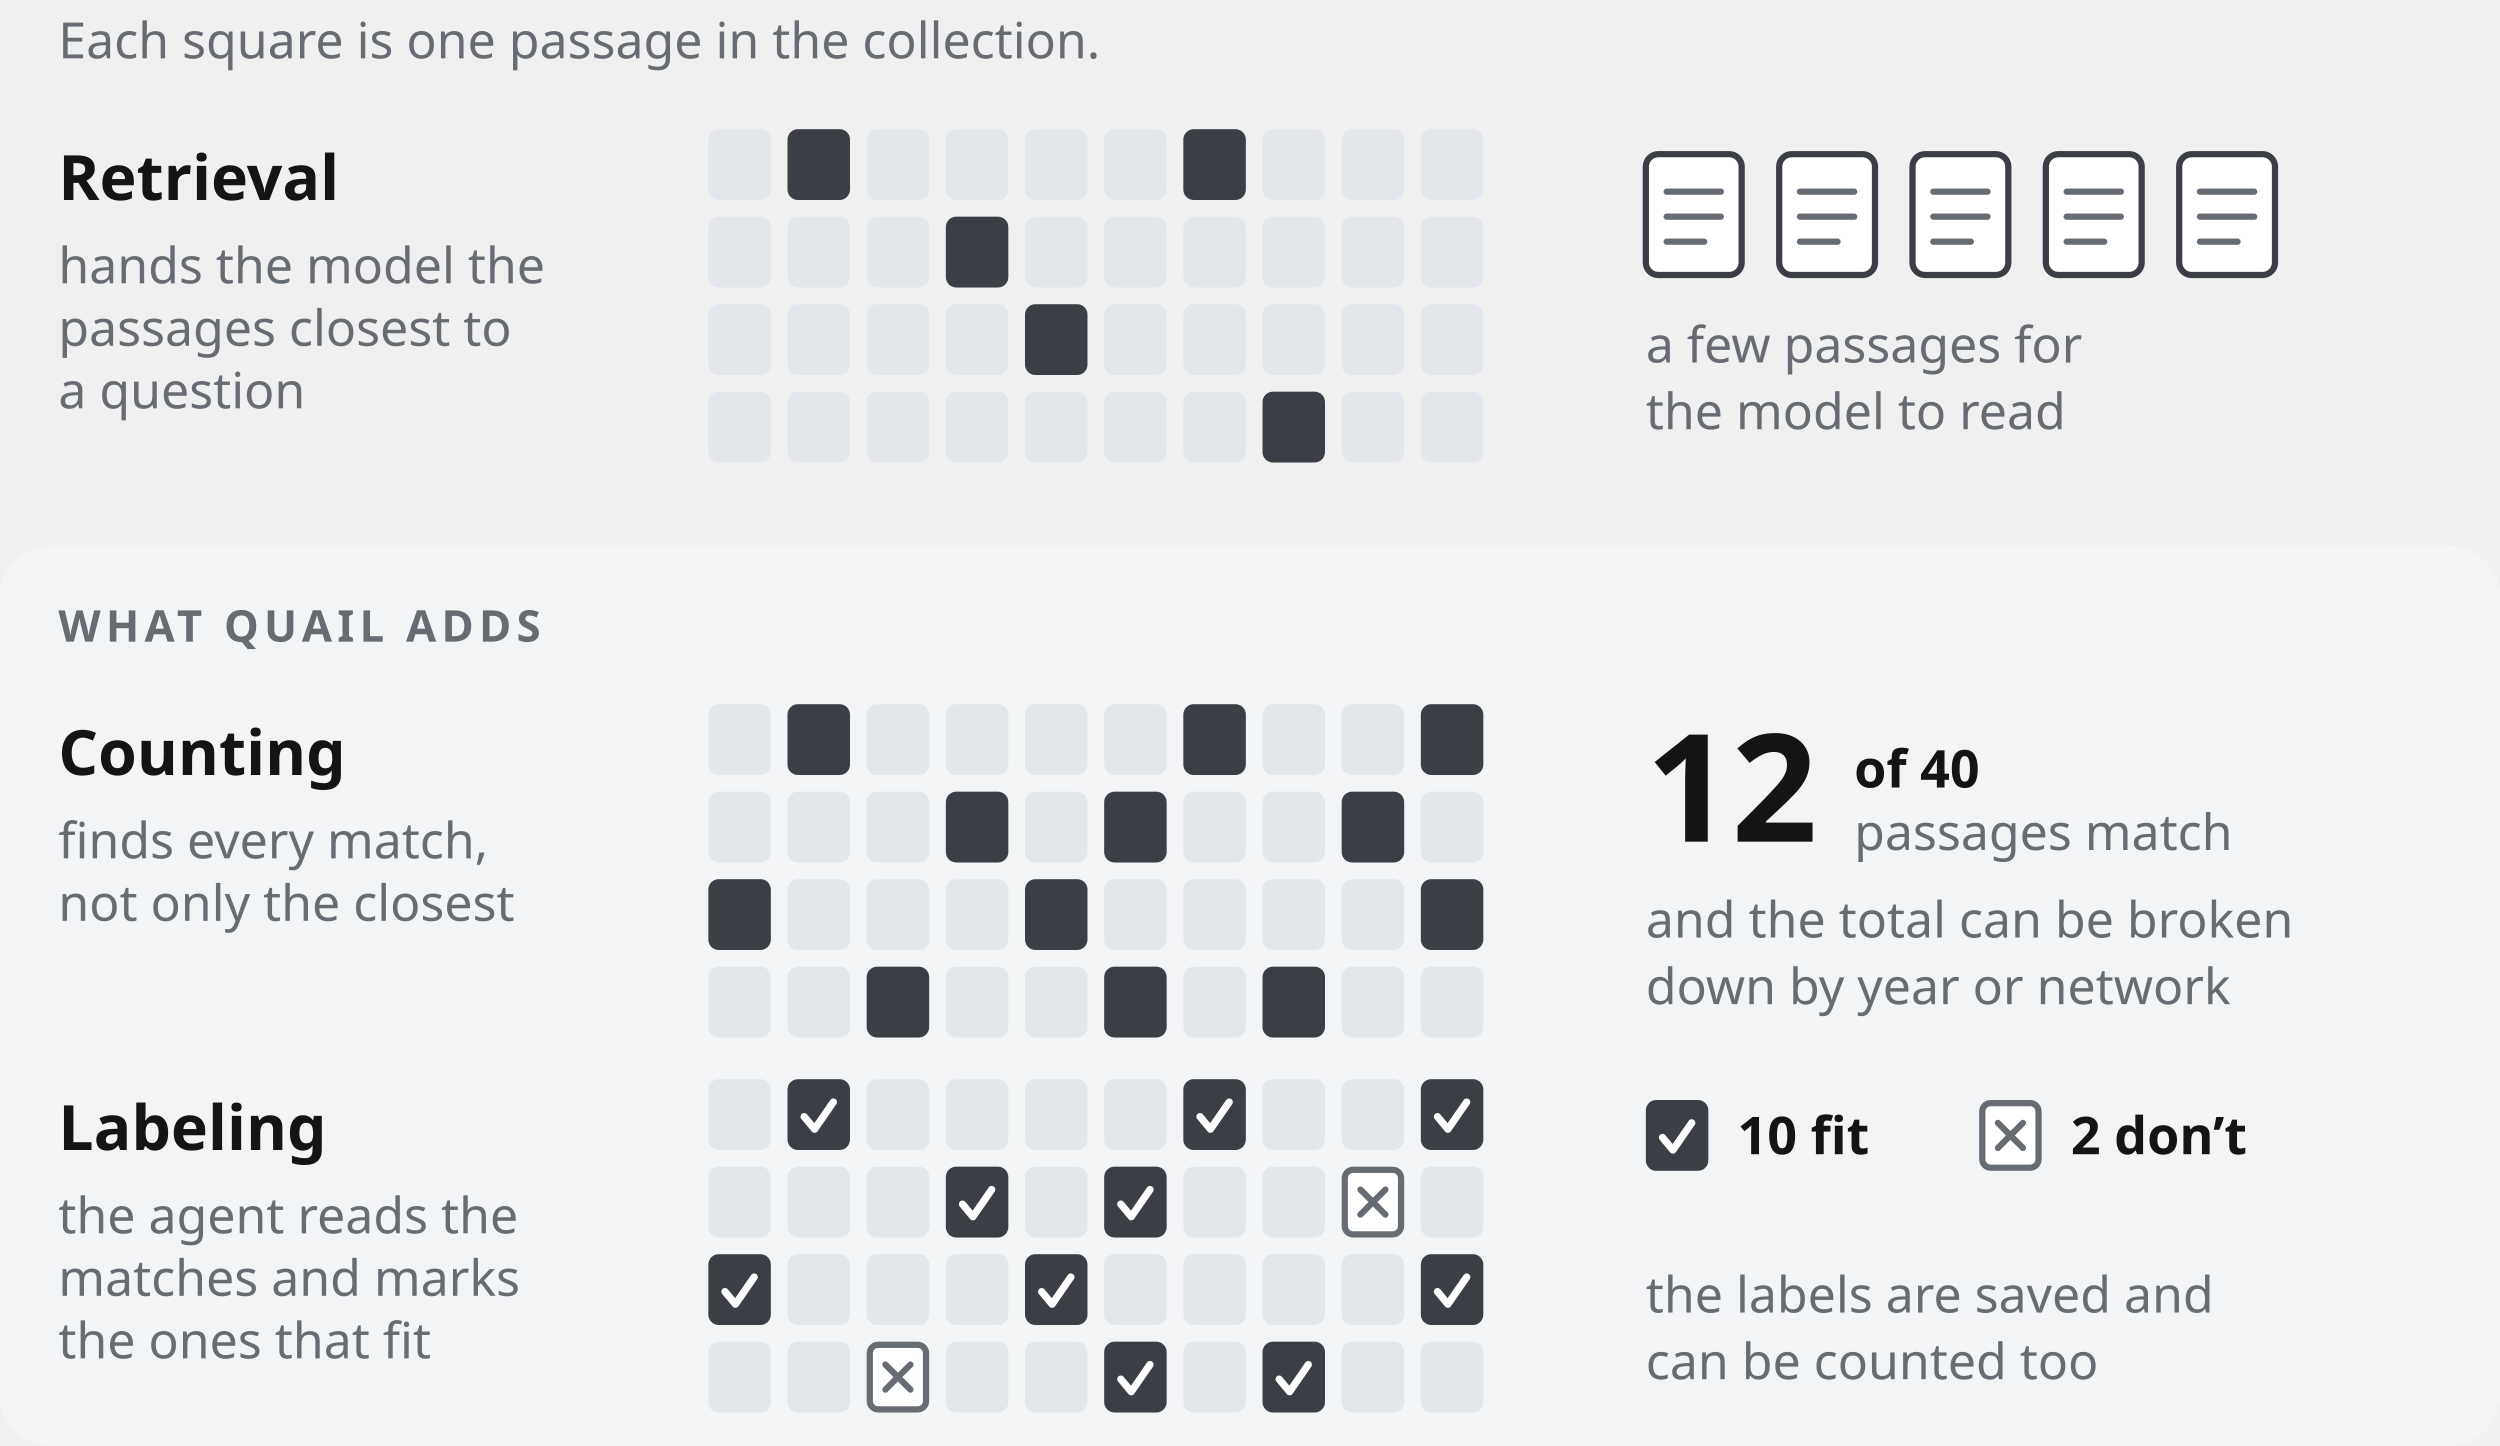
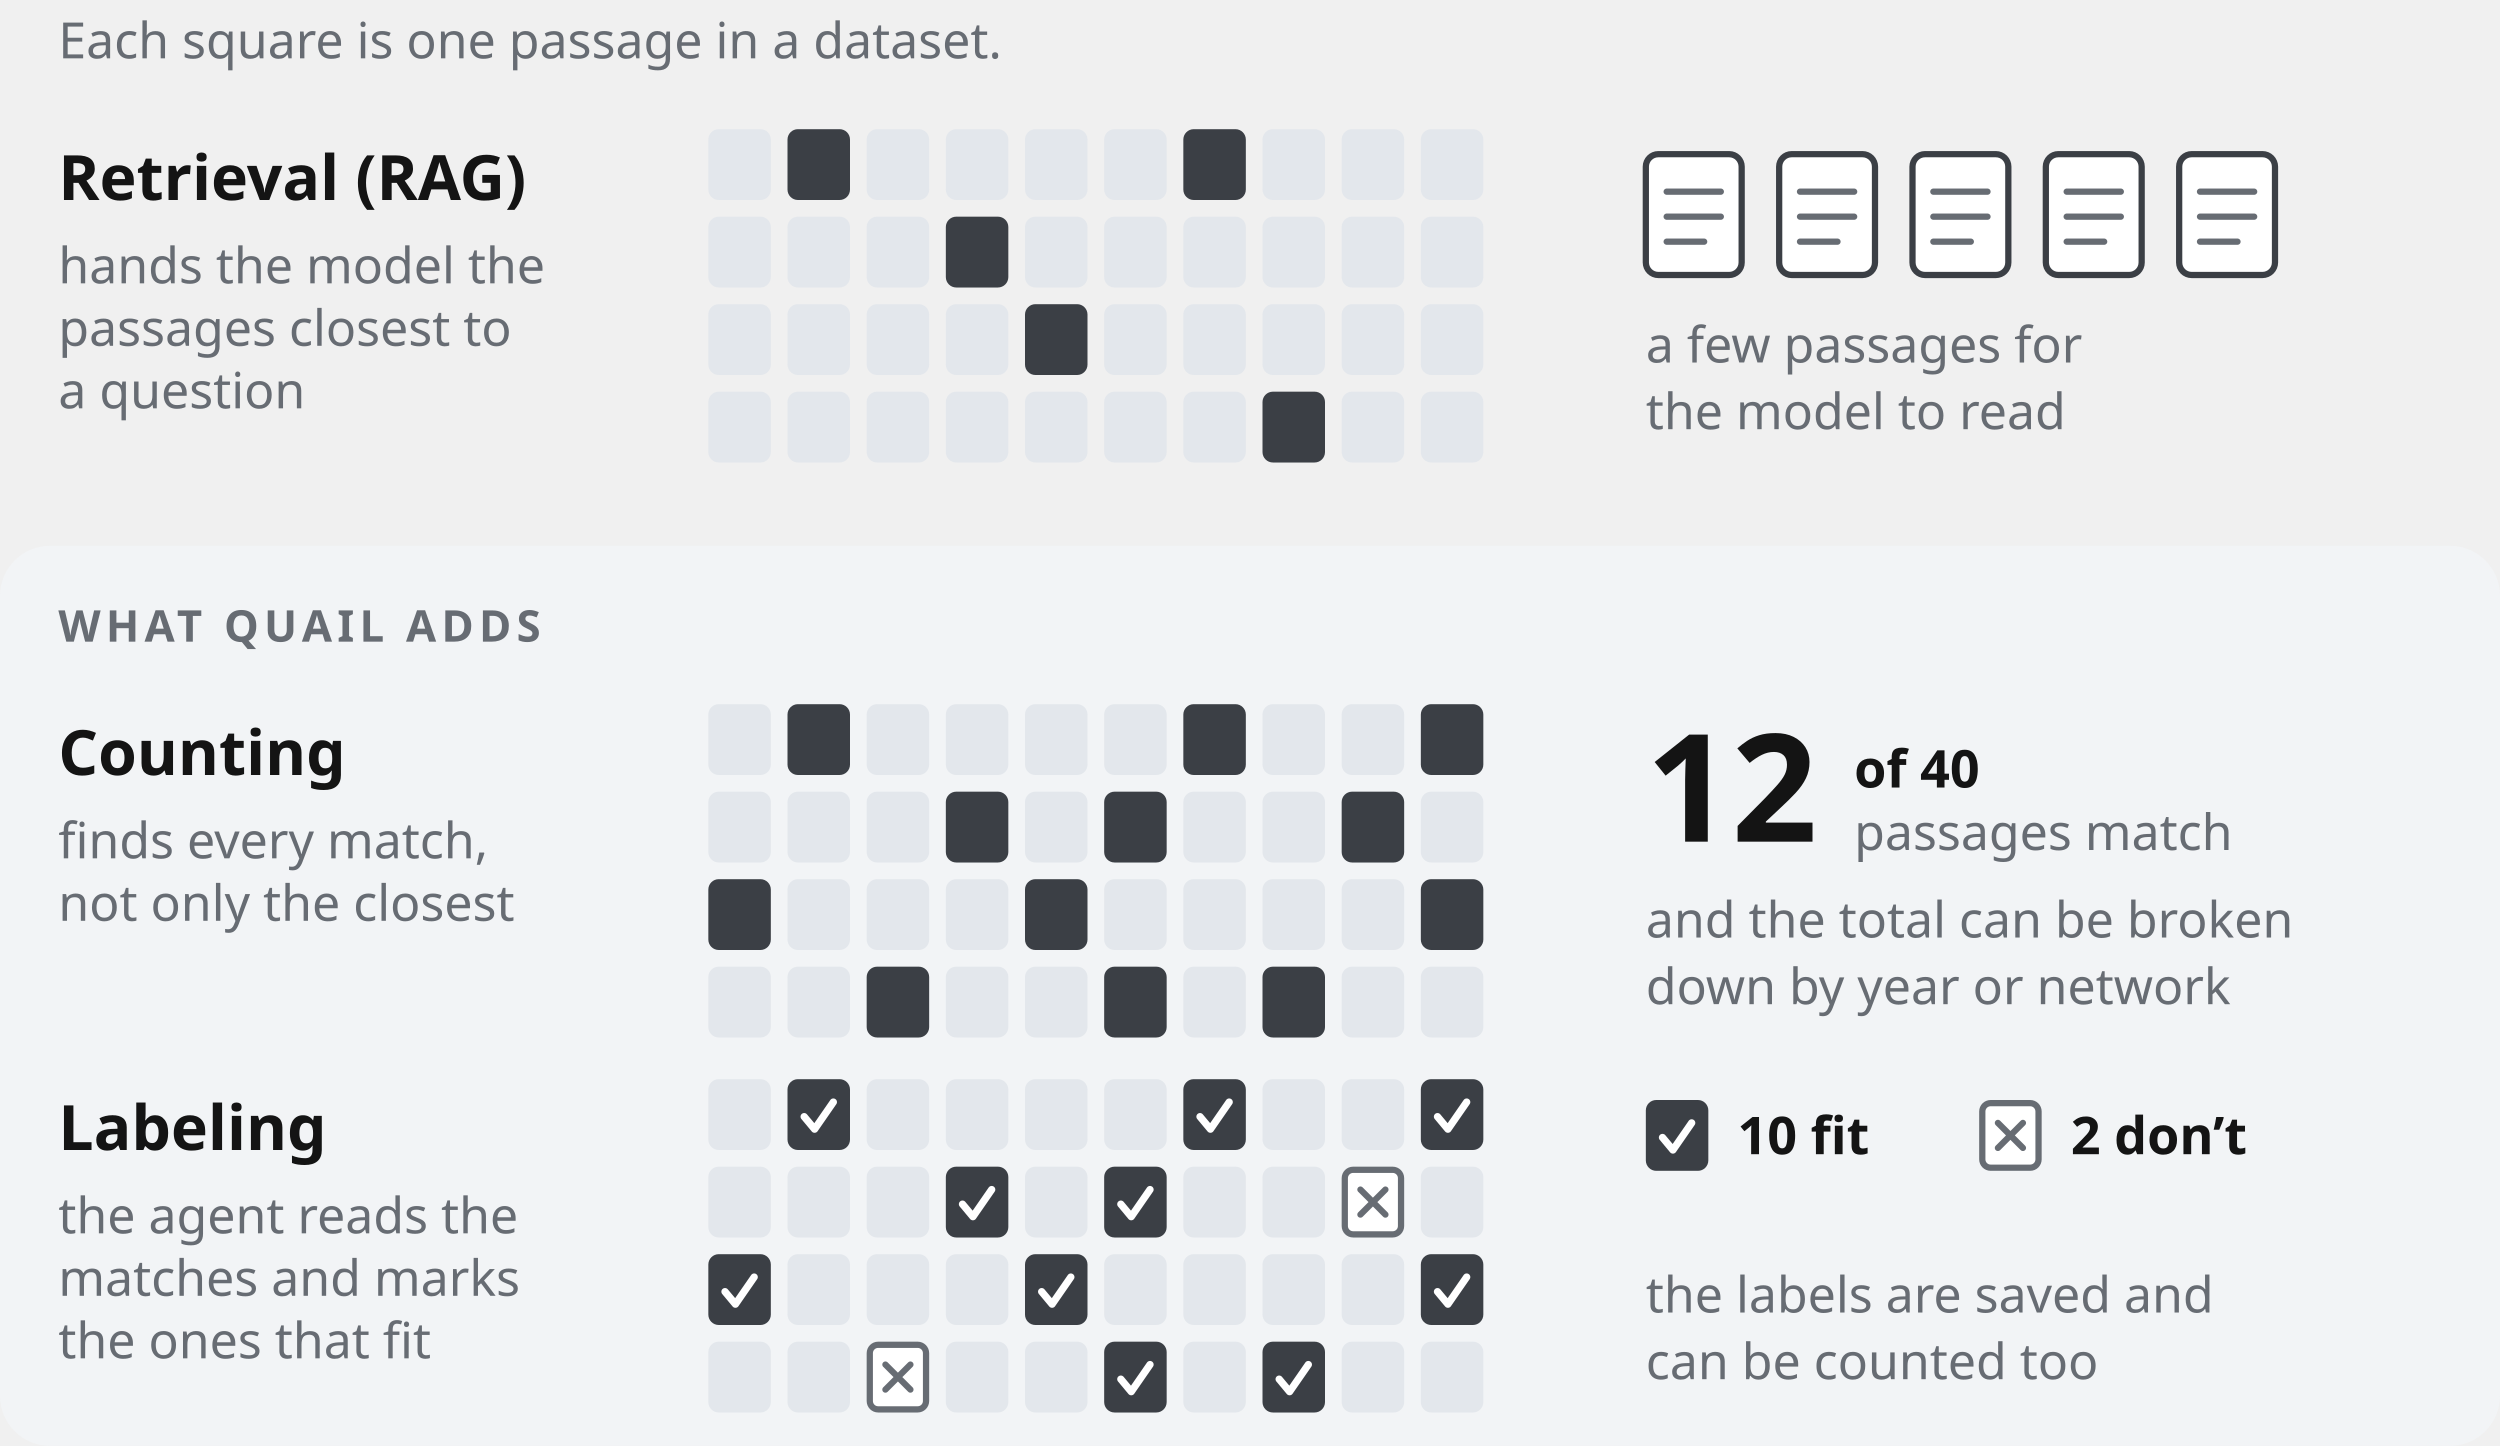
<svg xmlns="http://www.w3.org/2000/svg" viewBox="0 0 1200 694" width="1200" height="694">
  <style>
    text { font-family: 'Source Sans 3', sans-serif; fill: #141414; }
    .h { font-size: 30px; font-weight: 700; }
    .b { font-size: 25px; }
    .s { font-size: 24px; fill: #676C73; }
    .cap { font-size: 21px; font-weight: 700; letter-spacing: 2.5px; fill: #676C73; }
    .m { font-family: 'Source Code Pro', monospace; font-size: 24px; font-weight: 500; font-variant-ligatures: none; }
    .ln { fill: none; stroke: #141414; stroke-width: 4; stroke-linecap: round; stroke-linejoin: round; }
  </style>
  <defs>
    <marker id="a" viewBox="0 0 10 10" refX="8" refY="5" markerWidth="4.5" markerHeight="4.5" orient="auto-start-reverse">
      <path d="M0,0 L10,5 L0,10 z" fill="#141414" />
    </marker>
  </defs>
-   <text class="s" x="28" y="28">Each square is one passage in the collection.</text>
-   <text class="h" x="28" y="96" style="font-size:30px">Retrieval</text>
+   <text class="s" x="28" y="28">Each square is one passage in a dataset.</text>
+   <text class="h" x="28" y="96" style="font-size:30px">Retrieval (RAG)</text>
  <text class="s" x="28" y="136">hands the model the</text>
  <text class="s" x="28" y="166">passages closest to</text>
  <text class="s" x="28" y="196">a question</text>
  <rect x="340" y="62" width="30" height="34" rx="5" fill="#E3E7EC" />
  <rect x="378" y="62" width="30" height="34" rx="5" fill="#3B3F45" />
  <rect x="416" y="62" width="30" height="34" rx="5" fill="#E3E7EC" />
  <rect x="454" y="62" width="30" height="34" rx="5" fill="#E3E7EC" />
  <rect x="492" y="62" width="30" height="34" rx="5" fill="#E3E7EC" />
  <rect x="530" y="62" width="30" height="34" rx="5" fill="#E3E7EC" />
  <rect x="568" y="62" width="30" height="34" rx="5" fill="#3B3F45" />
  <rect x="606" y="62" width="30" height="34" rx="5" fill="#E3E7EC" />
  <rect x="644" y="62" width="30" height="34" rx="5" fill="#E3E7EC" />
  <rect x="682" y="62" width="30" height="34" rx="5" fill="#E3E7EC" />
  <rect x="340" y="104" width="30" height="34" rx="5" fill="#E3E7EC" />
  <rect x="378" y="104" width="30" height="34" rx="5" fill="#E3E7EC" />
  <rect x="416" y="104" width="30" height="34" rx="5" fill="#E3E7EC" />
  <rect x="454" y="104" width="30" height="34" rx="5" fill="#3B3F45" />
  <rect x="492" y="104" width="30" height="34" rx="5" fill="#E3E7EC" />
  <rect x="530" y="104" width="30" height="34" rx="5" fill="#E3E7EC" />
  <rect x="568" y="104" width="30" height="34" rx="5" fill="#E3E7EC" />
  <rect x="606" y="104" width="30" height="34" rx="5" fill="#E3E7EC" />
  <rect x="644" y="104" width="30" height="34" rx="5" fill="#E3E7EC" />
  <rect x="682" y="104" width="30" height="34" rx="5" fill="#E3E7EC" />
  <rect x="340" y="146" width="30" height="34" rx="5" fill="#E3E7EC" />
  <rect x="378" y="146" width="30" height="34" rx="5" fill="#E3E7EC" />
  <rect x="416" y="146" width="30" height="34" rx="5" fill="#E3E7EC" />
  <rect x="454" y="146" width="30" height="34" rx="5" fill="#E3E7EC" />
  <rect x="492" y="146" width="30" height="34" rx="5" fill="#3B3F45" />
  <rect x="530" y="146" width="30" height="34" rx="5" fill="#E3E7EC" />
  <rect x="568" y="146" width="30" height="34" rx="5" fill="#E3E7EC" />
  <rect x="606" y="146" width="30" height="34" rx="5" fill="#E3E7EC" />
  <rect x="644" y="146" width="30" height="34" rx="5" fill="#E3E7EC" />
  <rect x="682" y="146" width="30" height="34" rx="5" fill="#E3E7EC" />
  <rect x="340" y="188" width="30" height="34" rx="5" fill="#E3E7EC" />
  <rect x="378" y="188" width="30" height="34" rx="5" fill="#E3E7EC" />
  <rect x="416" y="188" width="30" height="34" rx="5" fill="#E3E7EC" />
  <rect x="454" y="188" width="30" height="34" rx="5" fill="#E3E7EC" />
  <rect x="492" y="188" width="30" height="34" rx="5" fill="#E3E7EC" />
  <rect x="530" y="188" width="30" height="34" rx="5" fill="#E3E7EC" />
  <rect x="568" y="188" width="30" height="34" rx="5" fill="#E3E7EC" />
  <rect x="606" y="188" width="30" height="34" rx="5" fill="#3B3F45" />
  <rect x="644" y="188" width="30" height="34" rx="5" fill="#E3E7EC" />
  <rect x="682" y="188" width="30" height="34" rx="5" fill="#E3E7EC" />
  <rect x="790" y="74" width="46" height="58" rx="6" fill="#fff" stroke="#3B3F45" stroke-width="3" />
  <path d="M800,92 H826" fill="none" stroke="#676C73" stroke-width="3" stroke-linecap="round" />
  <path d="M800,104 H826" fill="none" stroke="#676C73" stroke-width="3" stroke-linecap="round" />
  <path d="M800,116 H818" fill="none" stroke="#676C73" stroke-width="3" stroke-linecap="round" />
  <rect x="854" y="74" width="46" height="58" rx="6" fill="#fff" stroke="#3B3F45" stroke-width="3" />
  <path d="M864,92 H890" fill="none" stroke="#676C73" stroke-width="3" stroke-linecap="round" />
  <path d="M864,104 H890" fill="none" stroke="#676C73" stroke-width="3" stroke-linecap="round" />
  <path d="M864,116 H882" fill="none" stroke="#676C73" stroke-width="3" stroke-linecap="round" />
  <rect x="918" y="74" width="46" height="58" rx="6" fill="#fff" stroke="#3B3F45" stroke-width="3" />
  <path d="M928,92 H954" fill="none" stroke="#676C73" stroke-width="3" stroke-linecap="round" />
  <path d="M928,104 H954" fill="none" stroke="#676C73" stroke-width="3" stroke-linecap="round" />
  <path d="M928,116 H946" fill="none" stroke="#676C73" stroke-width="3" stroke-linecap="round" />
  <rect x="982" y="74" width="46" height="58" rx="6" fill="#fff" stroke="#3B3F45" stroke-width="3" />
  <path d="M992,92 H1018" fill="none" stroke="#676C73" stroke-width="3" stroke-linecap="round" />
  <path d="M992,104 H1018" fill="none" stroke="#676C73" stroke-width="3" stroke-linecap="round" />
  <path d="M992,116 H1010" fill="none" stroke="#676C73" stroke-width="3" stroke-linecap="round" />
  <rect x="1046" y="74" width="46" height="58" rx="6" fill="#fff" stroke="#3B3F45" stroke-width="3" />
  <path d="M1056,92 H1082" fill="none" stroke="#676C73" stroke-width="3" stroke-linecap="round" />
  <path d="M1056,104 H1082" fill="none" stroke="#676C73" stroke-width="3" stroke-linecap="round" />
  <path d="M1056,116 H1074" fill="none" stroke="#676C73" stroke-width="3" stroke-linecap="round" />
  <text class="s" x="790" y="174">a few passages for</text>
  <text class="s" x="790" y="206">the model to read</text>
  <rect x="0" y="262" width="1200" height="432" rx="24" fill="#F2F4F6" />
  <text class="cap" x="28" y="308">WHAT QUAIL ADDS</text>
  <text class="h" x="28" y="372" style="font-size:30px">Counting</text>
  <text class="s" x="28" y="412">finds every match,</text>
  <text class="s" x="28" y="442">not only the closest</text>
  <rect x="340" y="338" width="30" height="34" rx="5" fill="#E3E7EC" />
  <rect x="378" y="338" width="30" height="34" rx="5" fill="#3B3F45" />
  <rect x="416" y="338" width="30" height="34" rx="5" fill="#E3E7EC" />
  <rect x="454" y="338" width="30" height="34" rx="5" fill="#E3E7EC" />
  <rect x="492" y="338" width="30" height="34" rx="5" fill="#E3E7EC" />
  <rect x="530" y="338" width="30" height="34" rx="5" fill="#E3E7EC" />
  <rect x="568" y="338" width="30" height="34" rx="5" fill="#3B3F45" />
  <rect x="606" y="338" width="30" height="34" rx="5" fill="#E3E7EC" />
  <rect x="644" y="338" width="30" height="34" rx="5" fill="#E3E7EC" />
  <rect x="682" y="338" width="30" height="34" rx="5" fill="#3B3F45" />
  <rect x="340" y="380" width="30" height="34" rx="5" fill="#E3E7EC" />
  <rect x="378" y="380" width="30" height="34" rx="5" fill="#E3E7EC" />
  <rect x="416" y="380" width="30" height="34" rx="5" fill="#E3E7EC" />
  <rect x="454" y="380" width="30" height="34" rx="5" fill="#3B3F45" />
  <rect x="492" y="380" width="30" height="34" rx="5" fill="#E3E7EC" />
  <rect x="530" y="380" width="30" height="34" rx="5" fill="#3B3F45" />
  <rect x="568" y="380" width="30" height="34" rx="5" fill="#E3E7EC" />
  <rect x="606" y="380" width="30" height="34" rx="5" fill="#E3E7EC" />
  <rect x="644" y="380" width="30" height="34" rx="5" fill="#3B3F45" />
  <rect x="682" y="380" width="30" height="34" rx="5" fill="#E3E7EC" />
  <rect x="340" y="422" width="30" height="34" rx="5" fill="#3B3F45" />
  <rect x="378" y="422" width="30" height="34" rx="5" fill="#E3E7EC" />
  <rect x="416" y="422" width="30" height="34" rx="5" fill="#E3E7EC" />
  <rect x="454" y="422" width="30" height="34" rx="5" fill="#E3E7EC" />
  <rect x="492" y="422" width="30" height="34" rx="5" fill="#3B3F45" />
  <rect x="530" y="422" width="30" height="34" rx="5" fill="#E3E7EC" />
  <rect x="568" y="422" width="30" height="34" rx="5" fill="#E3E7EC" />
  <rect x="606" y="422" width="30" height="34" rx="5" fill="#E3E7EC" />
  <rect x="644" y="422" width="30" height="34" rx="5" fill="#E3E7EC" />
  <rect x="682" y="422" width="30" height="34" rx="5" fill="#3B3F45" />
  <rect x="340" y="464" width="30" height="34" rx="5" fill="#E3E7EC" />
  <rect x="378" y="464" width="30" height="34" rx="5" fill="#E3E7EC" />
  <rect x="416" y="464" width="30" height="34" rx="5" fill="#3B3F45" />
  <rect x="454" y="464" width="30" height="34" rx="5" fill="#E3E7EC" />
  <rect x="492" y="464" width="30" height="34" rx="5" fill="#E3E7EC" />
  <rect x="530" y="464" width="30" height="34" rx="5" fill="#3B3F45" />
  <rect x="568" y="464" width="30" height="34" rx="5" fill="#E3E7EC" />
  <rect x="606" y="464" width="30" height="34" rx="5" fill="#3B3F45" />
  <rect x="644" y="464" width="30" height="34" rx="5" fill="#E3E7EC" />
  <rect x="682" y="464" width="30" height="34" rx="5" fill="#E3E7EC" />
  <text class="h" x="790" y="404" style="font-size:72px">12</text>
  <text class="b" x="890" y="378" style="font-weight:700">of 40</text>
  <text class="s" x="890" y="408">passages match</text>
  <text class="s" x="790" y="450">and the total can be broken</text>
  <text class="s" x="790" y="482">down by year or network</text>
  <text class="h" x="28" y="552" style="font-size:30px">Labeling</text>
  <text class="s" x="28" y="592">the agent reads the</text>
  <text class="s" x="28" y="622">matches and marks</text>
  <text class="s" x="28" y="652">the ones that fit</text>
  <rect x="340" y="518" width="30" height="34" rx="5" fill="#E3E7EC" />
  <rect x="378" y="518" width="30" height="34" rx="5" fill="#3B3F45" />
  <path d="M386,536 L391,542 L400,529" fill="none" stroke="#fff" stroke-width="3.5" stroke-linecap="round" stroke-linejoin="round" />
  <rect x="416" y="518" width="30" height="34" rx="5" fill="#E3E7EC" />
  <rect x="454" y="518" width="30" height="34" rx="5" fill="#E3E7EC" />
  <rect x="492" y="518" width="30" height="34" rx="5" fill="#E3E7EC" />
  <rect x="530" y="518" width="30" height="34" rx="5" fill="#E3E7EC" />
  <rect x="568" y="518" width="30" height="34" rx="5" fill="#3B3F45" />
  <path d="M576,536 L581,542 L590,529" fill="none" stroke="#fff" stroke-width="3.5" stroke-linecap="round" stroke-linejoin="round" />
  <rect x="606" y="518" width="30" height="34" rx="5" fill="#E3E7EC" />
  <rect x="644" y="518" width="30" height="34" rx="5" fill="#E3E7EC" />
  <rect x="682" y="518" width="30" height="34" rx="5" fill="#3B3F45" />
  <path d="M690,536 L695,542 L704,529" fill="none" stroke="#fff" stroke-width="3.5" stroke-linecap="round" stroke-linejoin="round" />
  <rect x="340" y="560" width="30" height="34" rx="5" fill="#E3E7EC" />
  <rect x="378" y="560" width="30" height="34" rx="5" fill="#E3E7EC" />
  <rect x="416" y="560" width="30" height="34" rx="5" fill="#E3E7EC" />
  <rect x="454" y="560" width="30" height="34" rx="5" fill="#3B3F45" />
  <path d="M462,578 L467,584 L476,571" fill="none" stroke="#fff" stroke-width="3.5" stroke-linecap="round" stroke-linejoin="round" />
  <rect x="492" y="560" width="30" height="34" rx="5" fill="#E3E7EC" />
  <rect x="530" y="560" width="30" height="34" rx="5" fill="#3B3F45" />
  <path d="M538,578 L543,584 L552,571" fill="none" stroke="#fff" stroke-width="3.5" stroke-linecap="round" stroke-linejoin="round" />
  <rect x="568" y="560" width="30" height="34" rx="5" fill="#E3E7EC" />
  <rect x="606" y="560" width="30" height="34" rx="5" fill="#E3E7EC" />
  <rect x="645.5" y="561.5" width="27" height="31" rx="4" fill="#fff" stroke="#676C73" stroke-width="3" />
  <path d="M653,571 L665,583 M665,571 L653,583" stroke="#676C73" stroke-width="3" stroke-linecap="round" />
  <rect x="682" y="560" width="30" height="34" rx="5" fill="#E3E7EC" />
  <rect x="340" y="602" width="30" height="34" rx="5" fill="#3B3F45" />
  <path d="M348,620 L353,626 L362,613" fill="none" stroke="#fff" stroke-width="3.5" stroke-linecap="round" stroke-linejoin="round" />
  <rect x="378" y="602" width="30" height="34" rx="5" fill="#E3E7EC" />
  <rect x="416" y="602" width="30" height="34" rx="5" fill="#E3E7EC" />
  <rect x="454" y="602" width="30" height="34" rx="5" fill="#E3E7EC" />
  <rect x="492" y="602" width="30" height="34" rx="5" fill="#3B3F45" />
  <path d="M500,620 L505,626 L514,613" fill="none" stroke="#fff" stroke-width="3.5" stroke-linecap="round" stroke-linejoin="round" />
  <rect x="530" y="602" width="30" height="34" rx="5" fill="#E3E7EC" />
  <rect x="568" y="602" width="30" height="34" rx="5" fill="#E3E7EC" />
  <rect x="606" y="602" width="30" height="34" rx="5" fill="#E3E7EC" />
  <rect x="644" y="602" width="30" height="34" rx="5" fill="#E3E7EC" />
  <rect x="682" y="602" width="30" height="34" rx="5" fill="#3B3F45" />
  <path d="M690,620 L695,626 L704,613" fill="none" stroke="#fff" stroke-width="3.5" stroke-linecap="round" stroke-linejoin="round" />
  <rect x="340" y="644" width="30" height="34" rx="5" fill="#E3E7EC" />
  <rect x="378" y="644" width="30" height="34" rx="5" fill="#E3E7EC" />
  <rect x="417.5" y="645.5" width="27" height="31" rx="4" fill="#fff" stroke="#676C73" stroke-width="3" />
  <path d="M425,655 L437,667 M437,655 L425,667" stroke="#676C73" stroke-width="3" stroke-linecap="round" />
  <rect x="454" y="644" width="30" height="34" rx="5" fill="#E3E7EC" />
  <rect x="492" y="644" width="30" height="34" rx="5" fill="#E3E7EC" />
  <rect x="530" y="644" width="30" height="34" rx="5" fill="#3B3F45" />
  <path d="M538,662 L543,668 L552,655" fill="none" stroke="#fff" stroke-width="3.5" stroke-linecap="round" stroke-linejoin="round" />
  <rect x="568" y="644" width="30" height="34" rx="5" fill="#E3E7EC" />
  <rect x="606" y="644" width="30" height="34" rx="5" fill="#3B3F45" />
  <path d="M614,662 L619,668 L628,655" fill="none" stroke="#fff" stroke-width="3.5" stroke-linecap="round" stroke-linejoin="round" />
  <rect x="644" y="644" width="30" height="34" rx="5" fill="#E3E7EC" />
  <rect x="682" y="644" width="30" height="34" rx="5" fill="#E3E7EC" />
  <rect x="790" y="528" width="30" height="34" rx="5" fill="#3B3F45" />
  <path d="M798,546 L803,552 L812,539" fill="none" stroke="#fff" stroke-width="3.5" stroke-linecap="round" stroke-linejoin="round" />
  <text class="b" x="834" y="554" style="font-weight:700">10 fit</text>
  <rect x="951.5" y="529.5" width="27" height="31" rx="4" fill="#fff" stroke="#676C73" stroke-width="3" />
  <path d="M959,539 L971,551 M971,539 L959,551" stroke="#676C73" stroke-width="3" stroke-linecap="round" />
  <text class="b" x="994" y="554" style="font-weight:700">2 don’t</text>
  <text class="s" x="790" y="630">the labels are saved and</text>
  <text class="s" x="790" y="662">can be counted too</text>
</svg>
